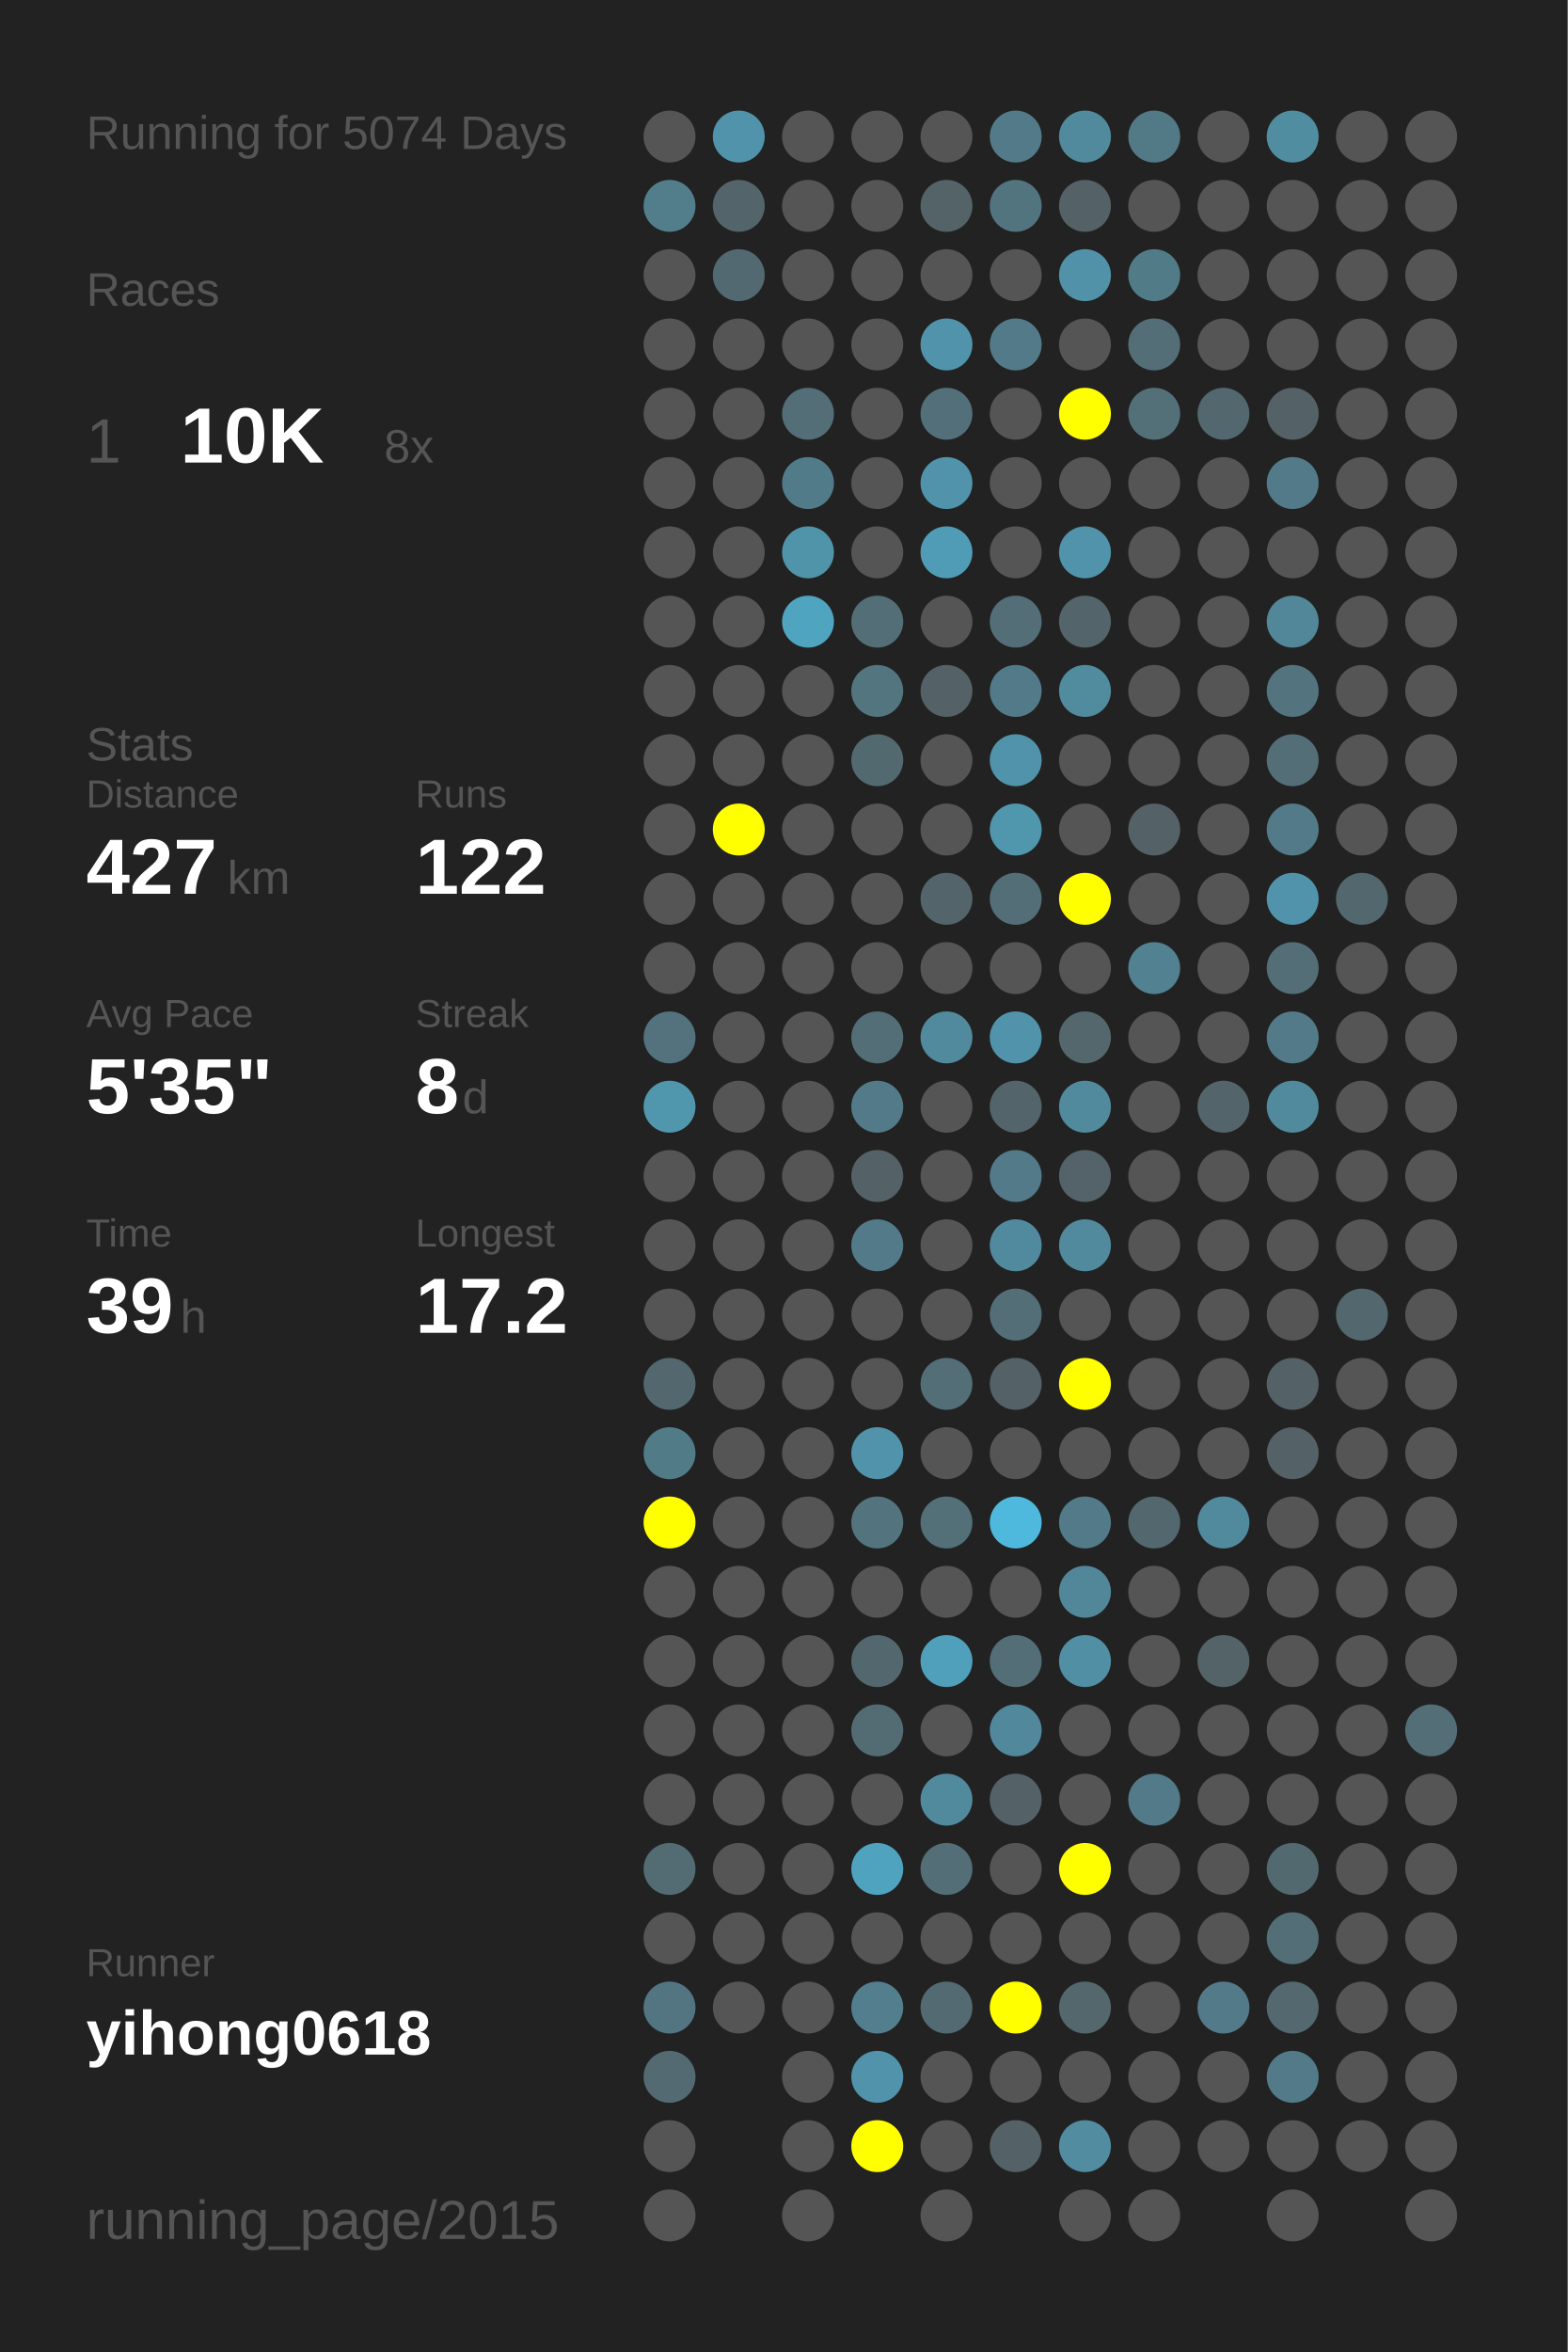
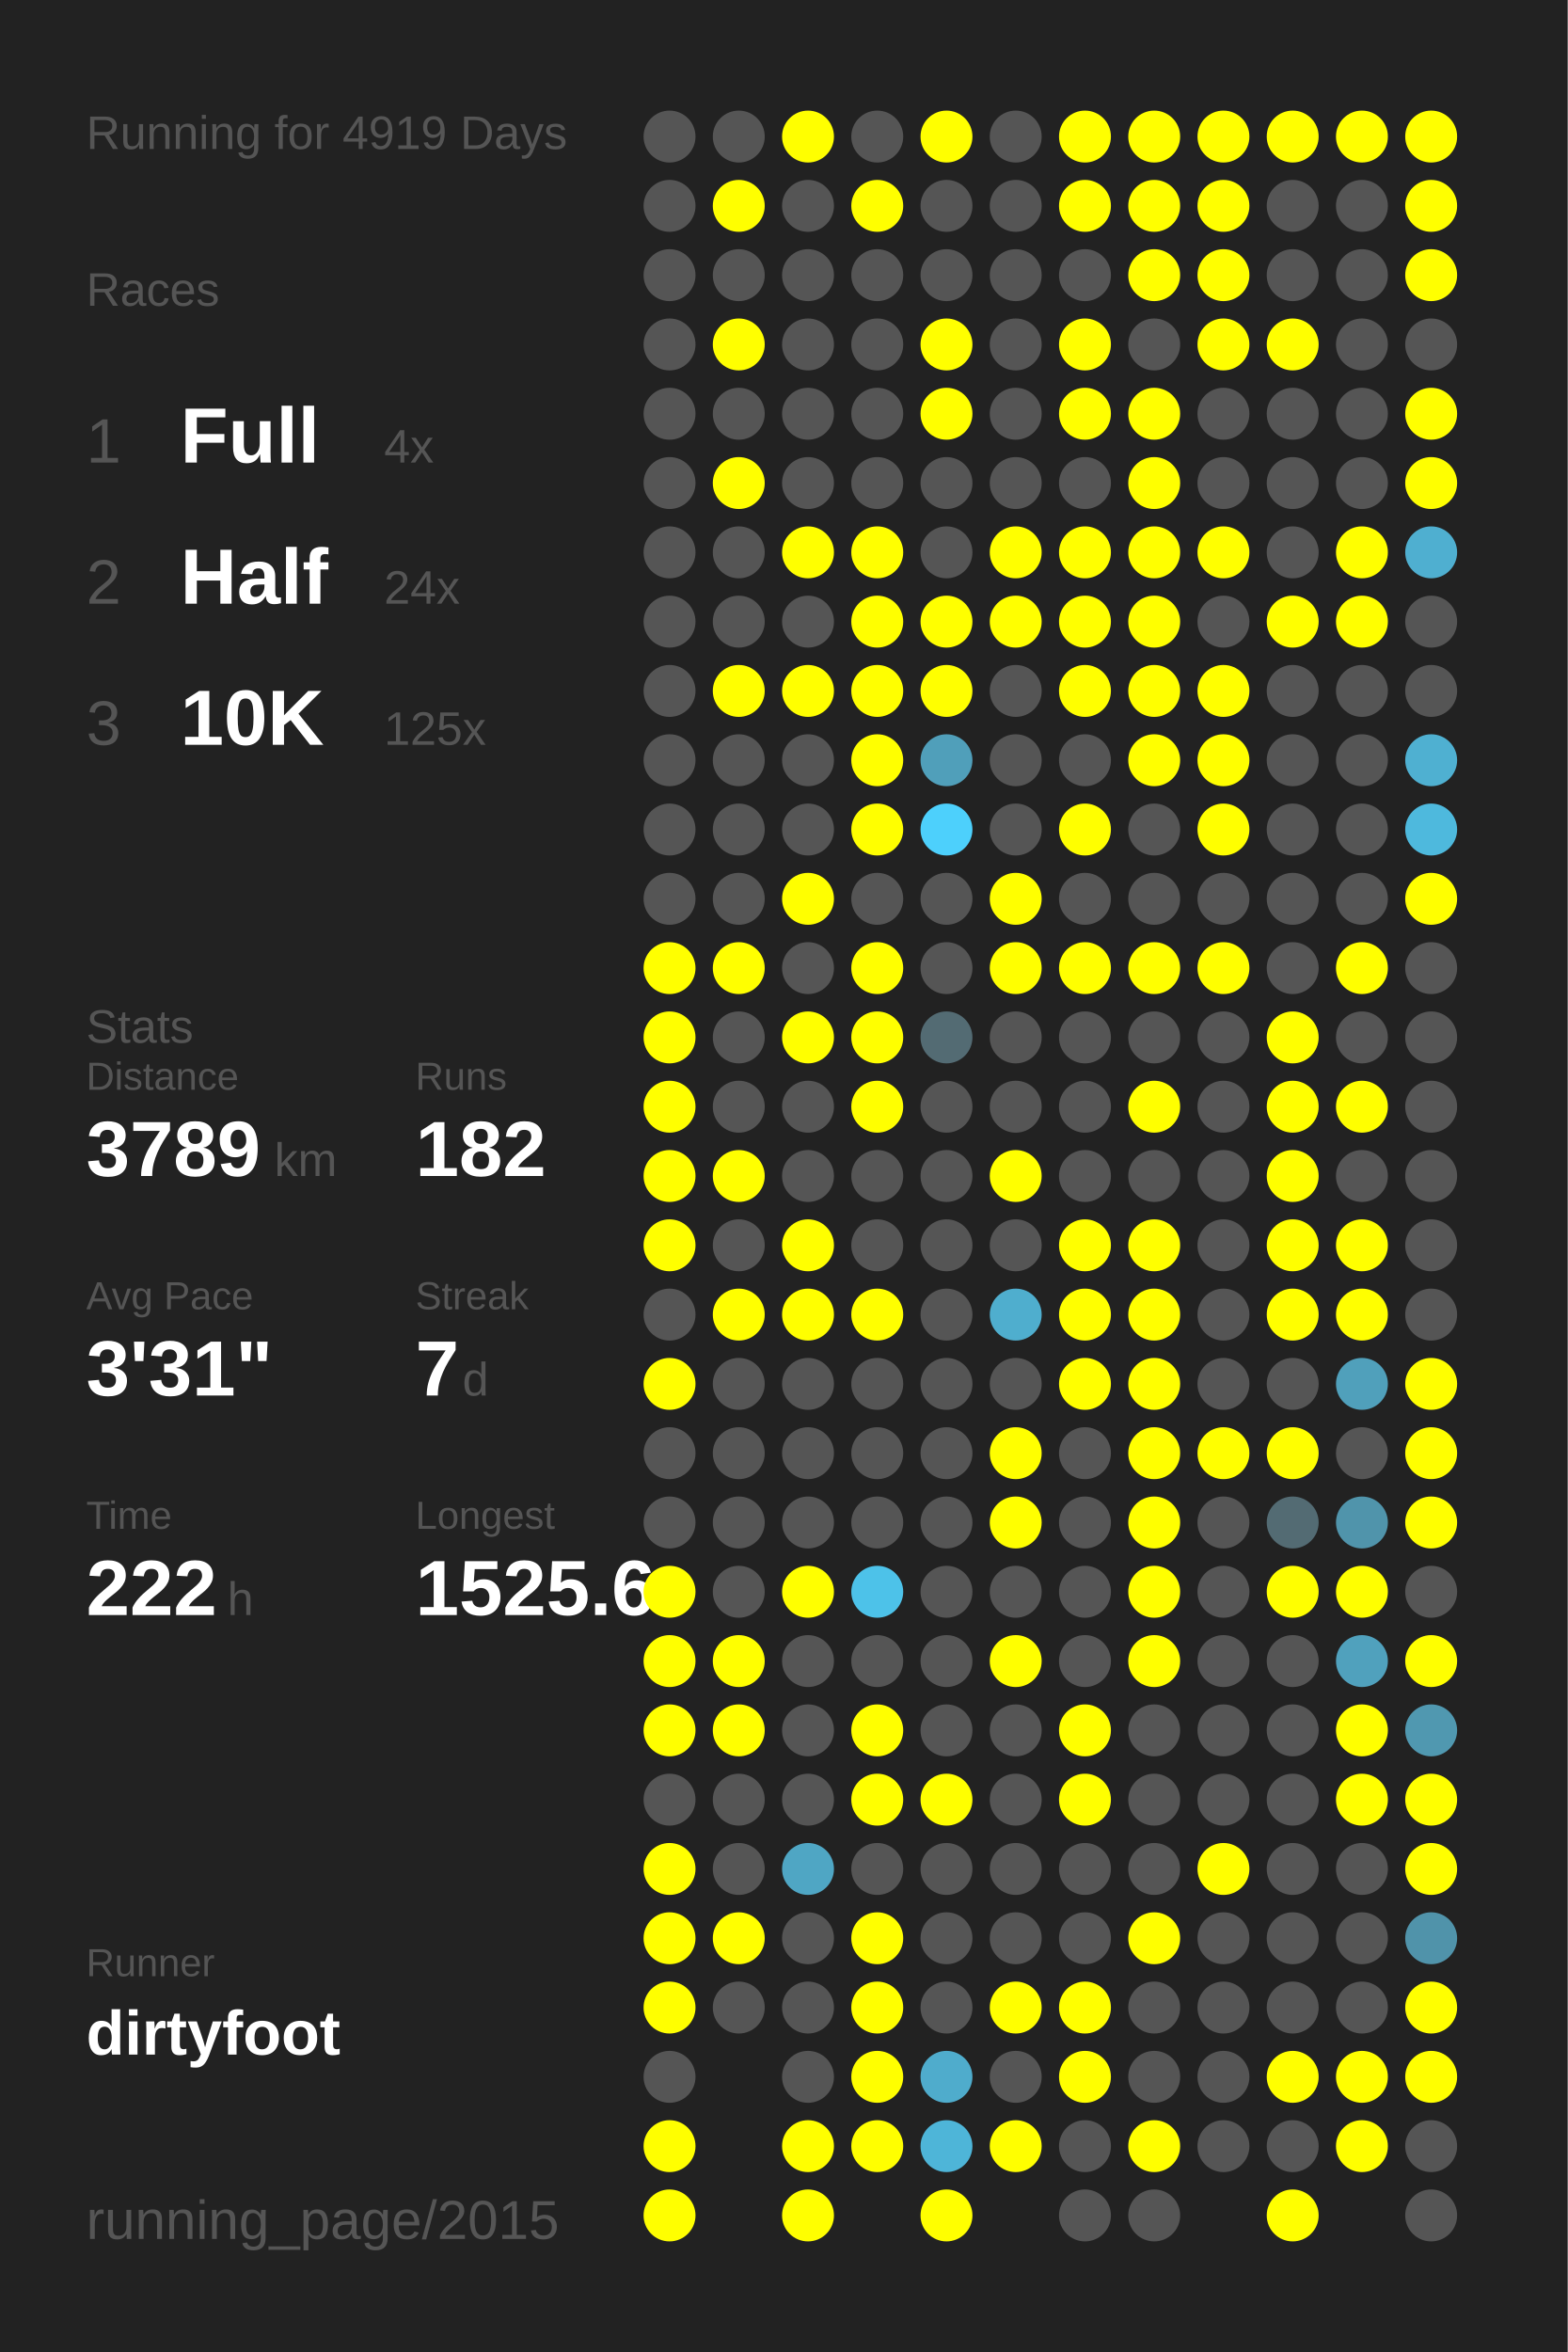
<svg xmlns="http://www.w3.org/2000/svg" baseProfile="full" height="300mm" version="1.1" viewBox="0,0,200,300" width="200mm">
  <defs />
  <rect fill="#222222" height="300" width="200" x="0" y="0" />
-   <text fill="#555555" style="font-size:6px; font-family:Arial;" x="11" y="19">Running for 5074 Days</text>
+   <text fill="#555555" style="font-size:6px; font-family:Arial;" x="11" y="19">Running for 4919 Days</text>
  <text fill="#555555" style="font-size:6px; font-family:Arial;" x="11" y="39">Races</text>
  <text fill="#555555" style="font-size:8px; font-family:Arial;" x="11" y="59">1</text>
-   <text fill="#FFFFFF" style="font-size:10px; font-family:Arial; font-weight:bold;" x="23" y="59">10K</text>
-   <text fill="#555555" style="font-size:6px; font-family:Arial;" x="49" y="59">8x</text>
-   <text fill="#555555" style="font-size:6px; font-family:Arial;" x="11" y="97">Stats</text>
-   <text fill="#555555" style="font-size:5px; font-family:Arial;" x="11" y="103">Distance</text>
-   <text fill="#FFFFFF" style="font-size:10px; font-family:Arial; font-weight:bold;" x="11" y="114">427</text>
-   <text fill="#555555" style="font-size:6px; font-family:Arial;" x="29" y="114">km</text>
-   <text fill="#555555" style="font-size:5px; font-family:Arial;" x="53" y="103">Runs</text>
-   <text fill="#FFFFFF" style="font-size:10px; font-family:Arial; font-weight:bold;" x="53" y="114">122</text>
-   <text fill="#555555" style="font-size:5px; font-family:Arial;" x="11" y="131">Avg Pace</text>
-   <text fill="#FFFFFF" style="font-size:10px; font-family:Arial; font-weight:bold;" x="11" y="142">5'35"</text>
-   <text fill="#555555" style="font-size:5px; font-family:Arial;" x="53" y="131">Streak</text>
-   <text fill="#FFFFFF" style="font-size:10px; font-family:Arial; font-weight:bold;" x="53" y="142">8</text>
-   <text fill="#555555" style="font-size:6px; font-family:Arial;" x="59" y="142">d</text>
-   <text fill="#555555" style="font-size:5px; font-family:Arial;" x="11" y="159">Time</text>
-   <text fill="#FFFFFF" style="font-size:10px; font-family:Arial; font-weight:bold;" x="11" y="170">39</text>
-   <text fill="#555555" style="font-size:6px; font-family:Arial;" x="23" y="170">h</text>
-   <text fill="#555555" style="font-size:5px; font-family:Arial;" x="53" y="159">Longest</text>
-   <text fill="#FFFFFF" style="font-size:10px; font-family:Arial; font-weight:bold;" x="53" y="170">17.2</text>
+   <text fill="#FFFFFF" style="font-size:10px; font-family:Arial; font-weight:bold;" x="23" y="59">Full</text>
+   <text fill="#555555" style="font-size:6px; font-family:Arial;" x="49" y="59">4x</text>
+   <text fill="#555555" style="font-size:8px; font-family:Arial;" x="11" y="77">2</text>
+   <text fill="#FFFFFF" style="font-size:10px; font-family:Arial; font-weight:bold;" x="23" y="77">Half</text>
+   <text fill="#555555" style="font-size:6px; font-family:Arial;" x="49" y="77">24x</text>
+   <text fill="#555555" style="font-size:8px; font-family:Arial;" x="11" y="95">3</text>
+   <text fill="#FFFFFF" style="font-size:10px; font-family:Arial; font-weight:bold;" x="23" y="95">10K</text>
+   <text fill="#555555" style="font-size:6px; font-family:Arial;" x="49" y="95">125x</text>
+   <text fill="#555555" style="font-size:6px; font-family:Arial;" x="11" y="133">Stats</text>
+   <text fill="#555555" style="font-size:5px; font-family:Arial;" x="11" y="139">Distance</text>
+   <text fill="#FFFFFF" style="font-size:10px; font-family:Arial; font-weight:bold;" x="11" y="150">3789</text>
+   <text fill="#555555" style="font-size:6px; font-family:Arial;" x="35" y="150">km</text>
+   <text fill="#555555" style="font-size:5px; font-family:Arial;" x="53" y="139">Runs</text>
+   <text fill="#FFFFFF" style="font-size:10px; font-family:Arial; font-weight:bold;" x="53" y="150">182</text>
+   <text fill="#555555" style="font-size:5px; font-family:Arial;" x="11" y="167">Avg Pace</text>
+   <text fill="#FFFFFF" style="font-size:10px; font-family:Arial; font-weight:bold;" x="11" y="178">3'31"</text>
+   <text fill="#555555" style="font-size:5px; font-family:Arial;" x="53" y="167">Streak</text>
+   <text fill="#FFFFFF" style="font-size:10px; font-family:Arial; font-weight:bold;" x="53" y="178">7</text>
+   <text fill="#555555" style="font-size:6px; font-family:Arial;" x="59" y="178">d</text>
+   <text fill="#555555" style="font-size:5px; font-family:Arial;" x="11" y="195">Time</text>
+   <text fill="#FFFFFF" style="font-size:10px; font-family:Arial; font-weight:bold;" x="11" y="206">222</text>
+   <text fill="#555555" style="font-size:6px; font-family:Arial;" x="29" y="206">h</text>
+   <text fill="#555555" style="font-size:5px; font-family:Arial;" x="53" y="195">Longest</text>
+   <text fill="#FFFFFF" style="font-size:10px; font-family:Arial; font-weight:bold;" x="53" y="206">1525.6</text>
  <text fill="#555555" style="font-size:5px; font-family:Arial;" x="11" y="252.065">Runner</text>
-   <text fill="#FFFFFF" style="font-size:8px; font-family:Arial; font-weight:bold;" x="11" y="262.065">yihong0618</text>
+   <text fill="#FFFFFF" style="font-size:8px; font-family:Arial; font-weight:bold;" x="11" y="262.065">dirtyfoot</text>
  <text fill="#555555" style="font-size:7px; font-family:Arial;" x="11" y="285.581">running_page/2015</text>
  <circle cx="85.417" cy="17.419" fill="#555555" r="3.312" />
-   <circle cx="85.417" cy="26.258" fill="#527e8c" r="3.312" />
+   <circle cx="85.417" cy="26.258" fill="#555555" r="3.312" />
  <circle cx="85.417" cy="35.097" fill="#555555" r="3.312" />
  <circle cx="85.417" cy="43.935" fill="#555555" r="3.312" />
  <circle cx="85.417" cy="52.774" fill="#555555" r="3.312" />
  <circle cx="85.417" cy="61.613" fill="#555555" r="3.312" />
  <circle cx="85.417" cy="70.452" fill="#555555" r="3.312" />
  <circle cx="85.417" cy="79.29" fill="#555555" r="3.312" />
  <circle cx="85.417" cy="88.129" fill="#555555" r="3.312" />
  <circle cx="85.417" cy="96.968" fill="#555555" r="3.312" />
  <circle cx="85.417" cy="105.806" fill="#555555" r="3.312" />
  <circle cx="85.417" cy="114.645" fill="#555555" r="3.312" />
-   <circle cx="85.417" cy="123.484" fill="#555555" r="3.312" />
-   <circle cx="85.417" cy="132.323" fill="#53727d" r="3.312" />
-   <circle cx="85.417" cy="141.161" fill="#5096ad" r="3.312" />
-   <circle cx="85.417" cy="150" fill="#555555" r="3.312" />
-   <circle cx="85.417" cy="158.839" fill="#555555" r="3.312" />
+   <circle cx="85.417" cy="123.484" fill="#FFFF00" r="3.312" />
+   <circle cx="85.417" cy="132.323" fill="#FFFF00" r="3.312" />
+   <circle cx="85.417" cy="141.161" fill="#FFFF00" r="3.312" />
+   <circle cx="85.417" cy="150" fill="#FFFF00" r="3.312" />
+   <circle cx="85.417" cy="158.839" fill="#FFFF00" r="3.312" />
  <circle cx="85.417" cy="167.677" fill="#555555" r="3.312" />
-   <circle cx="85.417" cy="176.516" fill="#53676e" r="3.312" />
-   <circle cx="85.417" cy="185.355" fill="#527b88" r="3.312" />
-   <circle cx="85.417" cy="194.194" fill="#FFFF00" r="3.312" />
-   <circle cx="85.417" cy="203.032" fill="#555555" r="3.312" />
-   <circle cx="85.417" cy="211.871" fill="#555555" r="3.312" />
-   <circle cx="85.417" cy="220.71" fill="#555555" r="3.312" />
+   <circle cx="85.417" cy="176.516" fill="#FFFF00" r="3.312" />
+   <circle cx="85.417" cy="185.355" fill="#555555" r="3.312" />
+   <circle cx="85.417" cy="194.194" fill="#555555" r="3.312" />
+   <circle cx="85.417" cy="203.032" fill="#FFFF00" r="3.312" />
+   <circle cx="85.417" cy="211.871" fill="#FFFF00" r="3.312" />
+   <circle cx="85.417" cy="220.71" fill="#FFFF00" r="3.312" />
  <circle cx="85.417" cy="229.548" fill="#555555" r="3.312" />
-   <circle cx="85.417" cy="238.387" fill="#536b73" r="3.312" />
-   <circle cx="85.417" cy="247.226" fill="#555555" r="3.312" />
-   <circle cx="85.417" cy="256.065" fill="#527581" r="3.312" />
-   <circle cx="85.417" cy="264.903" fill="#536a72" r="3.312" />
-   <circle cx="85.417" cy="273.742" fill="#555555" r="3.312" />
-   <circle cx="85.417" cy="282.581" fill="#555555" r="3.312" />
-   <circle cx="94.25" cy="17.419" fill="#5093aa" r="3.312" />
-   <circle cx="94.25" cy="26.258" fill="#53646a" r="3.312" />
-   <circle cx="94.25" cy="35.097" fill="#536971" r="3.312" />
-   <circle cx="94.25" cy="43.935" fill="#555555" r="3.312" />
+   <circle cx="85.417" cy="238.387" fill="#FFFF00" r="3.312" />
+   <circle cx="85.417" cy="247.226" fill="#FFFF00" r="3.312" />
+   <circle cx="85.417" cy="256.065" fill="#FFFF00" r="3.312" />
+   <circle cx="85.417" cy="264.903" fill="#555555" r="3.312" />
+   <circle cx="85.417" cy="273.742" fill="#FFFF00" r="3.312" />
+   <circle cx="85.417" cy="282.581" fill="#FFFF00" r="3.312" />
+   <circle cx="94.25" cy="17.419" fill="#555555" r="3.312" />
+   <circle cx="94.25" cy="26.258" fill="#FFFF00" r="3.312" />
+   <circle cx="94.25" cy="35.097" fill="#555555" r="3.312" />
+   <circle cx="94.25" cy="43.935" fill="#FFFF00" r="3.312" />
  <circle cx="94.25" cy="52.774" fill="#555555" r="3.312" />
-   <circle cx="94.25" cy="61.613" fill="#555555" r="3.312" />
+   <circle cx="94.25" cy="61.613" fill="#FFFF00" r="3.312" />
  <circle cx="94.25" cy="70.452" fill="#555555" r="3.312" />
  <circle cx="94.25" cy="79.29" fill="#555555" r="3.312" />
-   <circle cx="94.25" cy="88.129" fill="#555555" r="3.312" />
+   <circle cx="94.25" cy="88.129" fill="#FFFF00" r="3.312" />
  <circle cx="94.25" cy="96.968" fill="#555555" r="3.312" />
-   <circle cx="94.25" cy="105.806" fill="#FFFF00" r="3.312" />
+   <circle cx="94.25" cy="105.806" fill="#555555" r="3.312" />
  <circle cx="94.25" cy="114.645" fill="#555555" r="3.312" />
-   <circle cx="94.25" cy="123.484" fill="#555555" r="3.312" />
+   <circle cx="94.25" cy="123.484" fill="#FFFF00" r="3.312" />
  <circle cx="94.25" cy="132.323" fill="#555555" r="3.312" />
  <circle cx="94.25" cy="141.161" fill="#555555" r="3.312" />
-   <circle cx="94.25" cy="150" fill="#555555" r="3.312" />
+   <circle cx="94.25" cy="150" fill="#FFFF00" r="3.312" />
  <circle cx="94.25" cy="158.839" fill="#555555" r="3.312" />
-   <circle cx="94.25" cy="167.677" fill="#555555" r="3.312" />
+   <circle cx="94.25" cy="167.677" fill="#FFFF00" r="3.312" />
  <circle cx="94.25" cy="176.516" fill="#555555" r="3.312" />
  <circle cx="94.25" cy="185.355" fill="#555555" r="3.312" />
  <circle cx="94.25" cy="194.194" fill="#555555" r="3.312" />
  <circle cx="94.25" cy="203.032" fill="#555555" r="3.312" />
-   <circle cx="94.25" cy="211.871" fill="#555555" r="3.312" />
-   <circle cx="94.25" cy="220.71" fill="#555555" r="3.312" />
+   <circle cx="94.25" cy="211.871" fill="#FFFF00" r="3.312" />
+   <circle cx="94.25" cy="220.71" fill="#FFFF00" r="3.312" />
  <circle cx="94.25" cy="229.548" fill="#555555" r="3.312" />
  <circle cx="94.25" cy="238.387" fill="#555555" r="3.312" />
-   <circle cx="94.25" cy="247.226" fill="#555555" r="3.312" />
+   <circle cx="94.25" cy="247.226" fill="#FFFF00" r="3.312" />
  <circle cx="94.25" cy="256.065" fill="#555555" r="3.312" />
-   <circle cx="103.083" cy="17.419" fill="#555555" r="3.312" />
+   <circle cx="103.083" cy="17.419" fill="#FFFF00" r="3.312" />
  <circle cx="103.083" cy="26.258" fill="#555555" r="3.312" />
  <circle cx="103.083" cy="35.097" fill="#555555" r="3.312" />
  <circle cx="103.083" cy="43.935" fill="#555555" r="3.312" />
-   <circle cx="103.083" cy="52.774" fill="#536e77" r="3.312" />
-   <circle cx="103.083" cy="61.613" fill="#527b89" r="3.312" />
-   <circle cx="103.083" cy="70.452" fill="#5094aa" r="3.312" />
-   <circle cx="103.083" cy="79.29" fill="#4fa4c0" r="3.312" />
-   <circle cx="103.083" cy="88.129" fill="#555555" r="3.312" />
+   <circle cx="103.083" cy="52.774" fill="#555555" r="3.312" />
+   <circle cx="103.083" cy="61.613" fill="#555555" r="3.312" />
+   <circle cx="103.083" cy="70.452" fill="#FFFF00" r="3.312" />
+   <circle cx="103.083" cy="79.29" fill="#555555" r="3.312" />
+   <circle cx="103.083" cy="88.129" fill="#FFFF00" r="3.312" />
  <circle cx="103.083" cy="96.968" fill="#555555" r="3.312" />
  <circle cx="103.083" cy="105.806" fill="#555555" r="3.312" />
-   <circle cx="103.083" cy="114.645" fill="#555555" r="3.312" />
+   <circle cx="103.083" cy="114.645" fill="#FFFF00" r="3.312" />
  <circle cx="103.083" cy="123.484" fill="#555555" r="3.312" />
-   <circle cx="103.083" cy="132.323" fill="#555555" r="3.312" />
+   <circle cx="103.083" cy="132.323" fill="#FFFF00" r="3.312" />
  <circle cx="103.083" cy="141.161" fill="#555555" r="3.312" />
  <circle cx="103.083" cy="150" fill="#555555" r="3.312" />
-   <circle cx="103.083" cy="158.839" fill="#555555" r="3.312" />
-   <circle cx="103.083" cy="167.677" fill="#555555" r="3.312" />
+   <circle cx="103.083" cy="158.839" fill="#FFFF00" r="3.312" />
+   <circle cx="103.083" cy="167.677" fill="#FFFF00" r="3.312" />
  <circle cx="103.083" cy="176.516" fill="#555555" r="3.312" />
  <circle cx="103.083" cy="185.355" fill="#555555" r="3.312" />
  <circle cx="103.083" cy="194.194" fill="#555555" r="3.312" />
-   <circle cx="103.083" cy="203.032" fill="#555555" r="3.312" />
+   <circle cx="103.083" cy="203.032" fill="#FFFF00" r="3.312" />
  <circle cx="103.083" cy="211.871" fill="#555555" r="3.312" />
  <circle cx="103.083" cy="220.71" fill="#555555" r="3.312" />
  <circle cx="103.083" cy="229.548" fill="#555555" r="3.312" />
-   <circle cx="103.083" cy="238.387" fill="#555555" r="3.312" />
+   <circle cx="103.083" cy="238.387" fill="#4fa6c4" r="3.312" />
  <circle cx="103.083" cy="247.226" fill="#555555" r="3.312" />
  <circle cx="103.083" cy="256.065" fill="#555555" r="3.312" />
  <circle cx="103.083" cy="264.903" fill="#555555" r="3.312" />
-   <circle cx="103.083" cy="273.742" fill="#555555" r="3.312" />
-   <circle cx="103.083" cy="282.581" fill="#555555" r="3.312" />
+   <circle cx="103.083" cy="273.742" fill="#FFFF00" r="3.312" />
+   <circle cx="103.083" cy="282.581" fill="#FFFF00" r="3.312" />
  <circle cx="111.917" cy="17.419" fill="#555555" r="3.312" />
-   <circle cx="111.917" cy="26.258" fill="#555555" r="3.312" />
+   <circle cx="111.917" cy="26.258" fill="#FFFF00" r="3.312" />
  <circle cx="111.917" cy="35.097" fill="#555555" r="3.312" />
  <circle cx="111.917" cy="43.935" fill="#555555" r="3.312" />
  <circle cx="111.917" cy="52.774" fill="#555555" r="3.312" />
  <circle cx="111.917" cy="61.613" fill="#555555" r="3.312" />
-   <circle cx="111.917" cy="70.452" fill="#555555" r="3.312" />
-   <circle cx="111.917" cy="79.29" fill="#536e77" r="3.312" />
-   <circle cx="111.917" cy="88.129" fill="#527580" r="3.312" />
-   <circle cx="111.917" cy="96.968" fill="#536970" r="3.312" />
-   <circle cx="111.917" cy="105.806" fill="#555555" r="3.312" />
+   <circle cx="111.917" cy="70.452" fill="#FFFF00" r="3.312" />
+   <circle cx="111.917" cy="79.29" fill="#FFFF00" r="3.312" />
+   <circle cx="111.917" cy="88.129" fill="#FFFF00" r="3.312" />
+   <circle cx="111.917" cy="96.968" fill="#FFFF00" r="3.312" />
+   <circle cx="111.917" cy="105.806" fill="#FFFF00" r="3.312" />
  <circle cx="111.917" cy="114.645" fill="#555555" r="3.312" />
-   <circle cx="111.917" cy="123.484" fill="#555555" r="3.312" />
-   <circle cx="111.917" cy="132.323" fill="#536e77" r="3.312" />
-   <circle cx="111.917" cy="141.161" fill="#527a88" r="3.312" />
-   <circle cx="111.917" cy="150" fill="#546166" r="3.312" />
-   <circle cx="111.917" cy="158.839" fill="#527a88" r="3.312" />
-   <circle cx="111.917" cy="167.677" fill="#555555" r="3.312" />
+   <circle cx="111.917" cy="123.484" fill="#FFFF00" r="3.312" />
+   <circle cx="111.917" cy="132.323" fill="#FFFF00" r="3.312" />
+   <circle cx="111.917" cy="141.161" fill="#FFFF00" r="3.312" />
+   <circle cx="111.917" cy="150" fill="#555555" r="3.312" />
+   <circle cx="111.917" cy="158.839" fill="#555555" r="3.312" />
+   <circle cx="111.917" cy="167.677" fill="#FFFF00" r="3.312" />
  <circle cx="111.917" cy="176.516" fill="#555555" r="3.312" />
-   <circle cx="111.917" cy="185.355" fill="#5093aa" r="3.312" />
-   <circle cx="111.917" cy="194.194" fill="#53747f" r="3.312" />
-   <circle cx="111.917" cy="203.032" fill="#555555" r="3.312" />
-   <circle cx="111.917" cy="211.871" fill="#53676e" r="3.312" />
-   <circle cx="111.917" cy="220.71" fill="#536c74" r="3.312" />
-   <circle cx="111.917" cy="229.548" fill="#555555" r="3.312" />
-   <circle cx="111.917" cy="238.387" fill="#4fa3bf" r="3.312" />
-   <circle cx="111.917" cy="247.226" fill="#555555" r="3.312" />
-   <circle cx="111.917" cy="256.065" fill="#527e8d" r="3.312" />
-   <circle cx="111.917" cy="264.903" fill="#5093aa" r="3.312" />
+   <circle cx="111.917" cy="185.355" fill="#555555" r="3.312" />
+   <circle cx="111.917" cy="194.194" fill="#555555" r="3.312" />
+   <circle cx="111.917" cy="203.032" fill="#4dc2e9" r="3.312" />
+   <circle cx="111.917" cy="211.871" fill="#555555" r="3.312" />
+   <circle cx="111.917" cy="220.71" fill="#FFFF00" r="3.312" />
+   <circle cx="111.917" cy="229.548" fill="#FFFF00" r="3.312" />
+   <circle cx="111.917" cy="238.387" fill="#555555" r="3.312" />
+   <circle cx="111.917" cy="247.226" fill="#FFFF00" r="3.312" />
+   <circle cx="111.917" cy="256.065" fill="#FFFF00" r="3.312" />
+   <circle cx="111.917" cy="264.903" fill="#FFFF00" r="3.312" />
  <circle cx="111.917" cy="273.742" fill="#FFFF00" r="3.312" />
-   <circle cx="120.75" cy="17.419" fill="#555555" r="3.312" />
-   <circle cx="120.75" cy="26.258" fill="#546368" r="3.312" />
+   <circle cx="120.75" cy="17.419" fill="#FFFF00" r="3.312" />
+   <circle cx="120.75" cy="26.258" fill="#555555" r="3.312" />
  <circle cx="120.75" cy="35.097" fill="#555555" r="3.312" />
-   <circle cx="120.75" cy="43.935" fill="#5093aa" r="3.312" />
-   <circle cx="120.75" cy="52.774" fill="#536f79" r="3.312" />
-   <circle cx="120.75" cy="61.613" fill="#5093aa" r="3.312" />
-   <circle cx="120.75" cy="70.452" fill="#509cb6" r="3.312" />
-   <circle cx="120.75" cy="79.29" fill="#555555" r="3.312" />
-   <circle cx="120.75" cy="88.129" fill="#546166" r="3.312" />
-   <circle cx="120.75" cy="96.968" fill="#555555" r="3.312" />
-   <circle cx="120.75" cy="105.806" fill="#555555" r="3.312" />
-   <circle cx="120.75" cy="114.645" fill="#53646a" r="3.312" />
+   <circle cx="120.75" cy="43.935" fill="#FFFF00" r="3.312" />
+   <circle cx="120.75" cy="52.774" fill="#FFFF00" r="3.312" />
+   <circle cx="120.75" cy="61.613" fill="#555555" r="3.312" />
+   <circle cx="120.75" cy="70.452" fill="#555555" r="3.312" />
+   <circle cx="120.75" cy="79.29" fill="#FFFF00" r="3.312" />
+   <circle cx="120.75" cy="88.129" fill="#FFFF00" r="3.312" />
+   <circle cx="120.75" cy="96.968" fill="#509fba" r="3.312" />
+   <circle cx="120.75" cy="105.806" fill="#4dd0fc" r="3.312" />
+   <circle cx="120.75" cy="114.645" fill="#555555" r="3.312" />
  <circle cx="120.75" cy="123.484" fill="#555555" r="3.312" />
-   <circle cx="120.75" cy="132.323" fill="#518a9d" r="3.312" />
+   <circle cx="120.75" cy="132.323" fill="#536b73" r="3.312" />
  <circle cx="120.75" cy="141.161" fill="#555555" r="3.312" />
  <circle cx="120.75" cy="150" fill="#555555" r="3.312" />
  <circle cx="120.75" cy="158.839" fill="#555555" r="3.312" />
  <circle cx="120.75" cy="167.677" fill="#555555" r="3.312" />
-   <circle cx="120.75" cy="176.516" fill="#536e77" r="3.312" />
+   <circle cx="120.75" cy="176.516" fill="#555555" r="3.312" />
  <circle cx="120.75" cy="185.355" fill="#555555" r="3.312" />
-   <circle cx="120.75" cy="194.194" fill="#536f78" r="3.312" />
+   <circle cx="120.75" cy="194.194" fill="#555555" r="3.312" />
  <circle cx="120.75" cy="203.032" fill="#555555" r="3.312" />
-   <circle cx="120.75" cy="211.871" fill="#50a0bb" r="3.312" />
+   <circle cx="120.75" cy="211.871" fill="#555555" r="3.312" />
  <circle cx="120.75" cy="220.71" fill="#555555" r="3.312" />
-   <circle cx="120.75" cy="229.548" fill="#518a9d" r="3.312" />
-   <circle cx="120.75" cy="238.387" fill="#536e77" r="3.312" />
+   <circle cx="120.75" cy="229.548" fill="#FFFF00" r="3.312" />
+   <circle cx="120.75" cy="238.387" fill="#555555" r="3.312" />
  <circle cx="120.75" cy="247.226" fill="#555555" r="3.312" />
-   <circle cx="120.75" cy="256.065" fill="#536a72" r="3.312" />
-   <circle cx="120.75" cy="264.903" fill="#555555" r="3.312" />
-   <circle cx="120.75" cy="273.742" fill="#555555" r="3.312" />
-   <circle cx="120.75" cy="282.581" fill="#555555" r="3.312" />
-   <circle cx="129.583" cy="17.419" fill="#527a88" r="3.312" />
-   <circle cx="129.583" cy="26.258" fill="#52747f" r="3.312" />
+   <circle cx="120.75" cy="256.065" fill="#555555" r="3.312" />
+   <circle cx="120.75" cy="264.903" fill="#4faccc" r="3.312" />
+   <circle cx="120.75" cy="273.742" fill="#4eb5d8" r="3.312" />
+   <circle cx="120.75" cy="282.581" fill="#FFFF00" r="3.312" />
+   <circle cx="129.583" cy="17.419" fill="#555555" r="3.312" />
+   <circle cx="129.583" cy="26.258" fill="#555555" r="3.312" />
  <circle cx="129.583" cy="35.097" fill="#555555" r="3.312" />
-   <circle cx="129.583" cy="43.935" fill="#527a88" r="3.312" />
+   <circle cx="129.583" cy="43.935" fill="#555555" r="3.312" />
  <circle cx="129.583" cy="52.774" fill="#555555" r="3.312" />
  <circle cx="129.583" cy="61.613" fill="#555555" r="3.312" />
-   <circle cx="129.583" cy="70.452" fill="#555555" r="3.312" />
-   <circle cx="129.583" cy="79.29" fill="#536e77" r="3.312" />
-   <circle cx="129.583" cy="88.129" fill="#527a88" r="3.312" />
-   <circle cx="129.583" cy="96.968" fill="#5093aa" r="3.312" />
-   <circle cx="129.583" cy="105.806" fill="#5096ad" r="3.312" />
-   <circle cx="129.583" cy="114.645" fill="#536e77" r="3.312" />
-   <circle cx="129.583" cy="123.484" fill="#555555" r="3.312" />
-   <circle cx="129.583" cy="132.323" fill="#5093aa" r="3.312" />
-   <circle cx="129.583" cy="141.161" fill="#53656a" r="3.312" />
-   <circle cx="129.583" cy="150" fill="#527a88" r="3.312" />
-   <circle cx="129.583" cy="158.839" fill="#518a9e" r="3.312" />
-   <circle cx="129.583" cy="167.677" fill="#536e77" r="3.312" />
-   <circle cx="129.583" cy="176.516" fill="#546166" r="3.312" />
-   <circle cx="129.583" cy="185.355" fill="#555555" r="3.312" />
-   <circle cx="129.583" cy="194.194" fill="#4eb9dd" r="3.312" />
+   <circle cx="129.583" cy="70.452" fill="#FFFF00" r="3.312" />
+   <circle cx="129.583" cy="79.29" fill="#FFFF00" r="3.312" />
+   <circle cx="129.583" cy="88.129" fill="#555555" r="3.312" />
+   <circle cx="129.583" cy="96.968" fill="#555555" r="3.312" />
+   <circle cx="129.583" cy="105.806" fill="#555555" r="3.312" />
+   <circle cx="129.583" cy="114.645" fill="#FFFF00" r="3.312" />
+   <circle cx="129.583" cy="123.484" fill="#FFFF00" r="3.312" />
+   <circle cx="129.583" cy="132.323" fill="#555555" r="3.312" />
+   <circle cx="129.583" cy="141.161" fill="#555555" r="3.312" />
+   <circle cx="129.583" cy="150" fill="#FFFF00" r="3.312" />
+   <circle cx="129.583" cy="158.839" fill="#555555" r="3.312" />
+   <circle cx="129.583" cy="167.677" fill="#4faece" r="3.312" />
+   <circle cx="129.583" cy="176.516" fill="#555555" r="3.312" />
+   <circle cx="129.583" cy="185.355" fill="#FFFF00" r="3.312" />
+   <circle cx="129.583" cy="194.194" fill="#FFFF00" r="3.312" />
  <circle cx="129.583" cy="203.032" fill="#555555" r="3.312" />
-   <circle cx="129.583" cy="211.871" fill="#536e77" r="3.312" />
-   <circle cx="129.583" cy="220.71" fill="#51889b" r="3.312" />
-   <circle cx="129.583" cy="229.548" fill="#546166" r="3.312" />
+   <circle cx="129.583" cy="211.871" fill="#FFFF00" r="3.312" />
+   <circle cx="129.583" cy="220.71" fill="#555555" r="3.312" />
+   <circle cx="129.583" cy="229.548" fill="#555555" r="3.312" />
  <circle cx="129.583" cy="238.387" fill="#555555" r="3.312" />
  <circle cx="129.583" cy="247.226" fill="#555555" r="3.312" />
  <circle cx="129.583" cy="256.065" fill="#FFFF00" r="3.312" />
  <circle cx="129.583" cy="264.903" fill="#555555" r="3.312" />
-   <circle cx="129.583" cy="273.742" fill="#546166" r="3.312" />
-   <circle cx="138.417" cy="17.419" fill="#518a9d" r="3.312" />
-   <circle cx="138.417" cy="26.258" fill="#546166" r="3.312" />
-   <circle cx="138.417" cy="35.097" fill="#5192a9" r="3.312" />
-   <circle cx="138.417" cy="43.935" fill="#555555" r="3.312" />
+   <circle cx="129.583" cy="273.742" fill="#FFFF00" r="3.312" />
+   <circle cx="138.417" cy="17.419" fill="#FFFF00" r="3.312" />
+   <circle cx="138.417" cy="26.258" fill="#FFFF00" r="3.312" />
+   <circle cx="138.417" cy="35.097" fill="#555555" r="3.312" />
+   <circle cx="138.417" cy="43.935" fill="#FFFF00" r="3.312" />
  <circle cx="138.417" cy="52.774" fill="#FFFF00" r="3.312" />
  <circle cx="138.417" cy="61.613" fill="#555555" r="3.312" />
-   <circle cx="138.417" cy="70.452" fill="#5093aa" r="3.312" />
-   <circle cx="138.417" cy="79.29" fill="#53646a" r="3.312" />
-   <circle cx="138.417" cy="88.129" fill="#518b9e" r="3.312" />
+   <circle cx="138.417" cy="70.452" fill="#FFFF00" r="3.312" />
+   <circle cx="138.417" cy="79.29" fill="#FFFF00" r="3.312" />
+   <circle cx="138.417" cy="88.129" fill="#FFFF00" r="3.312" />
  <circle cx="138.417" cy="96.968" fill="#555555" r="3.312" />
-   <circle cx="138.417" cy="105.806" fill="#555555" r="3.312" />
-   <circle cx="138.417" cy="114.645" fill="#FFFF00" r="3.312" />
-   <circle cx="138.417" cy="123.484" fill="#555555" r="3.312" />
-   <circle cx="138.417" cy="132.323" fill="#53676d" r="3.312" />
-   <circle cx="138.417" cy="141.161" fill="#518a9d" r="3.312" />
-   <circle cx="138.417" cy="150" fill="#546369" r="3.312" />
-   <circle cx="138.417" cy="158.839" fill="#518a9d" r="3.312" />
-   <circle cx="138.417" cy="167.677" fill="#555555" r="3.312" />
+   <circle cx="138.417" cy="105.806" fill="#FFFF00" r="3.312" />
+   <circle cx="138.417" cy="114.645" fill="#555555" r="3.312" />
+   <circle cx="138.417" cy="123.484" fill="#FFFF00" r="3.312" />
+   <circle cx="138.417" cy="132.323" fill="#555555" r="3.312" />
+   <circle cx="138.417" cy="141.161" fill="#555555" r="3.312" />
+   <circle cx="138.417" cy="150" fill="#555555" r="3.312" />
+   <circle cx="138.417" cy="158.839" fill="#FFFF00" r="3.312" />
+   <circle cx="138.417" cy="167.677" fill="#FFFF00" r="3.312" />
  <circle cx="138.417" cy="176.516" fill="#FFFF00" r="3.312" />
  <circle cx="138.417" cy="185.355" fill="#555555" r="3.312" />
-   <circle cx="138.417" cy="194.194" fill="#527a88" r="3.312" />
-   <circle cx="138.417" cy="203.032" fill="#518799" r="3.312" />
-   <circle cx="138.417" cy="211.871" fill="#518fa4" r="3.312" />
-   <circle cx="138.417" cy="220.71" fill="#555555" r="3.312" />
-   <circle cx="138.417" cy="229.548" fill="#555555" r="3.312" />
-   <circle cx="138.417" cy="238.387" fill="#FFFF00" r="3.312" />
+   <circle cx="138.417" cy="194.194" fill="#555555" r="3.312" />
+   <circle cx="138.417" cy="203.032" fill="#555555" r="3.312" />
+   <circle cx="138.417" cy="211.871" fill="#555555" r="3.312" />
+   <circle cx="138.417" cy="220.71" fill="#FFFF00" r="3.312" />
+   <circle cx="138.417" cy="229.548" fill="#FFFF00" r="3.312" />
+   <circle cx="138.417" cy="238.387" fill="#555555" r="3.312" />
  <circle cx="138.417" cy="247.226" fill="#555555" r="3.312" />
-   <circle cx="138.417" cy="256.065" fill="#53676d" r="3.312" />
-   <circle cx="138.417" cy="264.903" fill="#555555" r="3.312" />
-   <circle cx="138.417" cy="273.742" fill="#518ca0" r="3.312" />
+   <circle cx="138.417" cy="256.065" fill="#FFFF00" r="3.312" />
+   <circle cx="138.417" cy="264.903" fill="#FFFF00" r="3.312" />
+   <circle cx="138.417" cy="273.742" fill="#555555" r="3.312" />
  <circle cx="138.417" cy="282.581" fill="#555555" r="3.312" />
-   <circle cx="147.25" cy="17.419" fill="#527986" r="3.312" />
-   <circle cx="147.25" cy="26.258" fill="#555555" r="3.312" />
-   <circle cx="147.25" cy="35.097" fill="#527b88" r="3.312" />
-   <circle cx="147.25" cy="43.935" fill="#536e77" r="3.312" />
-   <circle cx="147.25" cy="52.774" fill="#537079" r="3.312" />
-   <circle cx="147.25" cy="61.613" fill="#555555" r="3.312" />
-   <circle cx="147.25" cy="70.452" fill="#555555" r="3.312" />
-   <circle cx="147.25" cy="79.29" fill="#555555" r="3.312" />
-   <circle cx="147.25" cy="88.129" fill="#555555" r="3.312" />
-   <circle cx="147.25" cy="96.968" fill="#555555" r="3.312" />
-   <circle cx="147.25" cy="105.806" fill="#546166" r="3.312" />
+   <circle cx="147.25" cy="17.419" fill="#FFFF00" r="3.312" />
+   <circle cx="147.25" cy="26.258" fill="#FFFF00" r="3.312" />
+   <circle cx="147.25" cy="35.097" fill="#FFFF00" r="3.312" />
+   <circle cx="147.25" cy="43.935" fill="#555555" r="3.312" />
+   <circle cx="147.25" cy="52.774" fill="#FFFF00" r="3.312" />
+   <circle cx="147.25" cy="61.613" fill="#FFFF00" r="3.312" />
+   <circle cx="147.25" cy="70.452" fill="#FFFF00" r="3.312" />
+   <circle cx="147.25" cy="79.29" fill="#FFFF00" r="3.312" />
+   <circle cx="147.25" cy="88.129" fill="#FFFF00" r="3.312" />
+   <circle cx="147.25" cy="96.968" fill="#FFFF00" r="3.312" />
+   <circle cx="147.25" cy="105.806" fill="#555555" r="3.312" />
  <circle cx="147.25" cy="114.645" fill="#555555" r="3.312" />
-   <circle cx="147.25" cy="123.484" fill="#528191" r="3.312" />
+   <circle cx="147.25" cy="123.484" fill="#FFFF00" r="3.312" />
  <circle cx="147.25" cy="132.323" fill="#555555" r="3.312" />
-   <circle cx="147.25" cy="141.161" fill="#555555" r="3.312" />
+   <circle cx="147.25" cy="141.161" fill="#FFFF00" r="3.312" />
  <circle cx="147.25" cy="150" fill="#555555" r="3.312" />
-   <circle cx="147.25" cy="158.839" fill="#555555" r="3.312" />
-   <circle cx="147.25" cy="167.677" fill="#555555" r="3.312" />
-   <circle cx="147.25" cy="176.516" fill="#555555" r="3.312" />
-   <circle cx="147.25" cy="185.355" fill="#555555" r="3.312" />
-   <circle cx="147.25" cy="194.194" fill="#53676e" r="3.312" />
-   <circle cx="147.25" cy="203.032" fill="#555555" r="3.312" />
-   <circle cx="147.25" cy="211.871" fill="#555555" r="3.312" />
+   <circle cx="147.25" cy="158.839" fill="#FFFF00" r="3.312" />
+   <circle cx="147.25" cy="167.677" fill="#FFFF00" r="3.312" />
+   <circle cx="147.25" cy="176.516" fill="#FFFF00" r="3.312" />
+   <circle cx="147.25" cy="185.355" fill="#FFFF00" r="3.312" />
+   <circle cx="147.25" cy="194.194" fill="#FFFF00" r="3.312" />
+   <circle cx="147.25" cy="203.032" fill="#FFFF00" r="3.312" />
+   <circle cx="147.25" cy="211.871" fill="#FFFF00" r="3.312" />
  <circle cx="147.25" cy="220.71" fill="#555555" r="3.312" />
-   <circle cx="147.25" cy="229.548" fill="#527a88" r="3.312" />
+   <circle cx="147.25" cy="229.548" fill="#555555" r="3.312" />
  <circle cx="147.25" cy="238.387" fill="#555555" r="3.312" />
-   <circle cx="147.25" cy="247.226" fill="#555555" r="3.312" />
+   <circle cx="147.25" cy="247.226" fill="#FFFF00" r="3.312" />
  <circle cx="147.25" cy="256.065" fill="#555555" r="3.312" />
  <circle cx="147.25" cy="264.903" fill="#555555" r="3.312" />
-   <circle cx="147.25" cy="273.742" fill="#555555" r="3.312" />
+   <circle cx="147.25" cy="273.742" fill="#FFFF00" r="3.312" />
  <circle cx="147.25" cy="282.581" fill="#555555" r="3.312" />
-   <circle cx="156.083" cy="17.419" fill="#555555" r="3.312" />
-   <circle cx="156.083" cy="26.258" fill="#555555" r="3.312" />
-   <circle cx="156.083" cy="35.097" fill="#555555" r="3.312" />
-   <circle cx="156.083" cy="43.935" fill="#555555" r="3.312" />
-   <circle cx="156.083" cy="52.774" fill="#53676e" r="3.312" />
+   <circle cx="156.083" cy="17.419" fill="#FFFF00" r="3.312" />
+   <circle cx="156.083" cy="26.258" fill="#FFFF00" r="3.312" />
+   <circle cx="156.083" cy="35.097" fill="#FFFF00" r="3.312" />
+   <circle cx="156.083" cy="43.935" fill="#FFFF00" r="3.312" />
+   <circle cx="156.083" cy="52.774" fill="#555555" r="3.312" />
  <circle cx="156.083" cy="61.613" fill="#555555" r="3.312" />
-   <circle cx="156.083" cy="70.452" fill="#555555" r="3.312" />
+   <circle cx="156.083" cy="70.452" fill="#FFFF00" r="3.312" />
  <circle cx="156.083" cy="79.29" fill="#555555" r="3.312" />
-   <circle cx="156.083" cy="88.129" fill="#555555" r="3.312" />
-   <circle cx="156.083" cy="96.968" fill="#555555" r="3.312" />
-   <circle cx="156.083" cy="105.806" fill="#555555" r="3.312" />
+   <circle cx="156.083" cy="88.129" fill="#FFFF00" r="3.312" />
+   <circle cx="156.083" cy="96.968" fill="#FFFF00" r="3.312" />
+   <circle cx="156.083" cy="105.806" fill="#FFFF00" r="3.312" />
  <circle cx="156.083" cy="114.645" fill="#555555" r="3.312" />
-   <circle cx="156.083" cy="123.484" fill="#555555" r="3.312" />
+   <circle cx="156.083" cy="123.484" fill="#FFFF00" r="3.312" />
  <circle cx="156.083" cy="132.323" fill="#555555" r="3.312" />
-   <circle cx="156.083" cy="141.161" fill="#53656a" r="3.312" />
+   <circle cx="156.083" cy="141.161" fill="#555555" r="3.312" />
  <circle cx="156.083" cy="150" fill="#555555" r="3.312" />
  <circle cx="156.083" cy="158.839" fill="#555555" r="3.312" />
  <circle cx="156.083" cy="167.677" fill="#555555" r="3.312" />
  <circle cx="156.083" cy="176.516" fill="#555555" r="3.312" />
-   <circle cx="156.083" cy="185.355" fill="#555555" r="3.312" />
-   <circle cx="156.083" cy="194.194" fill="#518a9d" r="3.312" />
+   <circle cx="156.083" cy="185.355" fill="#FFFF00" r="3.312" />
+   <circle cx="156.083" cy="194.194" fill="#555555" r="3.312" />
  <circle cx="156.083" cy="203.032" fill="#555555" r="3.312" />
-   <circle cx="156.083" cy="211.871" fill="#546368" r="3.312" />
+   <circle cx="156.083" cy="211.871" fill="#555555" r="3.312" />
  <circle cx="156.083" cy="220.71" fill="#555555" r="3.312" />
  <circle cx="156.083" cy="229.548" fill="#555555" r="3.312" />
-   <circle cx="156.083" cy="238.387" fill="#555555" r="3.312" />
+   <circle cx="156.083" cy="238.387" fill="#FFFF00" r="3.312" />
  <circle cx="156.083" cy="247.226" fill="#555555" r="3.312" />
-   <circle cx="156.083" cy="256.065" fill="#527a88" r="3.312" />
+   <circle cx="156.083" cy="256.065" fill="#555555" r="3.312" />
  <circle cx="156.083" cy="264.903" fill="#555555" r="3.312" />
  <circle cx="156.083" cy="273.742" fill="#555555" r="3.312" />
-   <circle cx="164.917" cy="17.419" fill="#518da1" r="3.312" />
+   <circle cx="164.917" cy="17.419" fill="#FFFF00" r="3.312" />
  <circle cx="164.917" cy="26.258" fill="#555555" r="3.312" />
  <circle cx="164.917" cy="35.097" fill="#555555" r="3.312" />
-   <circle cx="164.917" cy="43.935" fill="#555555" r="3.312" />
-   <circle cx="164.917" cy="52.774" fill="#546267" r="3.312" />
-   <circle cx="164.917" cy="61.613" fill="#527a88" r="3.312" />
+   <circle cx="164.917" cy="43.935" fill="#FFFF00" r="3.312" />
+   <circle cx="164.917" cy="52.774" fill="#555555" r="3.312" />
+   <circle cx="164.917" cy="61.613" fill="#555555" r="3.312" />
  <circle cx="164.917" cy="70.452" fill="#555555" r="3.312" />
-   <circle cx="164.917" cy="79.29" fill="#518799" r="3.312" />
-   <circle cx="164.917" cy="88.129" fill="#53737e" r="3.312" />
-   <circle cx="164.917" cy="96.968" fill="#536e77" r="3.312" />
-   <circle cx="164.917" cy="105.806" fill="#527a88" r="3.312" />
-   <circle cx="164.917" cy="114.645" fill="#5093aa" r="3.312" />
-   <circle cx="164.917" cy="123.484" fill="#536e77" r="3.312" />
-   <circle cx="164.917" cy="132.323" fill="#527a88" r="3.312" />
-   <circle cx="164.917" cy="141.161" fill="#518a9d" r="3.312" />
-   <circle cx="164.917" cy="150" fill="#555555" r="3.312" />
-   <circle cx="164.917" cy="158.839" fill="#555555" r="3.312" />
-   <circle cx="164.917" cy="167.677" fill="#555555" r="3.312" />
-   <circle cx="164.917" cy="176.516" fill="#546166" r="3.312" />
-   <circle cx="164.917" cy="185.355" fill="#546166" r="3.312" />
-   <circle cx="164.917" cy="194.194" fill="#555555" r="3.312" />
-   <circle cx="164.917" cy="203.032" fill="#555555" r="3.312" />
+   <circle cx="164.917" cy="79.29" fill="#FFFF00" r="3.312" />
+   <circle cx="164.917" cy="88.129" fill="#555555" r="3.312" />
+   <circle cx="164.917" cy="96.968" fill="#555555" r="3.312" />
+   <circle cx="164.917" cy="105.806" fill="#555555" r="3.312" />
+   <circle cx="164.917" cy="114.645" fill="#555555" r="3.312" />
+   <circle cx="164.917" cy="123.484" fill="#555555" r="3.312" />
+   <circle cx="164.917" cy="132.323" fill="#FFFF00" r="3.312" />
+   <circle cx="164.917" cy="141.161" fill="#FFFF00" r="3.312" />
+   <circle cx="164.917" cy="150" fill="#FFFF00" r="3.312" />
+   <circle cx="164.917" cy="158.839" fill="#FFFF00" r="3.312" />
+   <circle cx="164.917" cy="167.677" fill="#FFFF00" r="3.312" />
+   <circle cx="164.917" cy="176.516" fill="#555555" r="3.312" />
+   <circle cx="164.917" cy="185.355" fill="#FFFF00" r="3.312" />
+   <circle cx="164.917" cy="194.194" fill="#536b73" r="3.312" />
+   <circle cx="164.917" cy="203.032" fill="#FFFF00" r="3.312" />
  <circle cx="164.917" cy="211.871" fill="#555555" r="3.312" />
  <circle cx="164.917" cy="220.71" fill="#555555" r="3.312" />
  <circle cx="164.917" cy="229.548" fill="#555555" r="3.312" />
-   <circle cx="164.917" cy="238.387" fill="#536970" r="3.312" />
-   <circle cx="164.917" cy="247.226" fill="#536e77" r="3.312" />
-   <circle cx="164.917" cy="256.065" fill="#53686f" r="3.312" />
-   <circle cx="164.917" cy="264.903" fill="#527a88" r="3.312" />
+   <circle cx="164.917" cy="238.387" fill="#555555" r="3.312" />
+   <circle cx="164.917" cy="247.226" fill="#555555" r="3.312" />
+   <circle cx="164.917" cy="256.065" fill="#555555" r="3.312" />
+   <circle cx="164.917" cy="264.903" fill="#FFFF00" r="3.312" />
  <circle cx="164.917" cy="273.742" fill="#555555" r="3.312" />
-   <circle cx="164.917" cy="282.581" fill="#555555" r="3.312" />
-   <circle cx="173.75" cy="17.419" fill="#555555" r="3.312" />
+   <circle cx="164.917" cy="282.581" fill="#FFFF00" r="3.312" />
+   <circle cx="173.75" cy="17.419" fill="#FFFF00" r="3.312" />
  <circle cx="173.75" cy="26.258" fill="#555555" r="3.312" />
  <circle cx="173.75" cy="35.097" fill="#555555" r="3.312" />
  <circle cx="173.75" cy="43.935" fill="#555555" r="3.312" />
  <circle cx="173.75" cy="52.774" fill="#555555" r="3.312" />
  <circle cx="173.75" cy="61.613" fill="#555555" r="3.312" />
-   <circle cx="173.75" cy="70.452" fill="#555555" r="3.312" />
-   <circle cx="173.75" cy="79.29" fill="#555555" r="3.312" />
+   <circle cx="173.75" cy="70.452" fill="#FFFF00" r="3.312" />
+   <circle cx="173.75" cy="79.29" fill="#FFFF00" r="3.312" />
  <circle cx="173.75" cy="88.129" fill="#555555" r="3.312" />
  <circle cx="173.75" cy="96.968" fill="#555555" r="3.312" />
  <circle cx="173.75" cy="105.806" fill="#555555" r="3.312" />
-   <circle cx="173.75" cy="114.645" fill="#53676e" r="3.312" />
-   <circle cx="173.75" cy="123.484" fill="#555555" r="3.312" />
+   <circle cx="173.75" cy="114.645" fill="#555555" r="3.312" />
+   <circle cx="173.75" cy="123.484" fill="#FFFF00" r="3.312" />
  <circle cx="173.75" cy="132.323" fill="#555555" r="3.312" />
-   <circle cx="173.75" cy="141.161" fill="#555555" r="3.312" />
+   <circle cx="173.75" cy="141.161" fill="#FFFF00" r="3.312" />
  <circle cx="173.75" cy="150" fill="#555555" r="3.312" />
-   <circle cx="173.75" cy="158.839" fill="#555555" r="3.312" />
-   <circle cx="173.75" cy="167.677" fill="#53676e" r="3.312" />
-   <circle cx="173.75" cy="176.516" fill="#555555" r="3.312" />
+   <circle cx="173.75" cy="158.839" fill="#FFFF00" r="3.312" />
+   <circle cx="173.75" cy="167.677" fill="#FFFF00" r="3.312" />
+   <circle cx="173.75" cy="176.516" fill="#50a0bb" r="3.312" />
  <circle cx="173.75" cy="185.355" fill="#555555" r="3.312" />
-   <circle cx="173.75" cy="194.194" fill="#555555" r="3.312" />
-   <circle cx="173.75" cy="203.032" fill="#555555" r="3.312" />
-   <circle cx="173.75" cy="211.871" fill="#555555" r="3.312" />
-   <circle cx="173.75" cy="220.71" fill="#555555" r="3.312" />
-   <circle cx="173.75" cy="229.548" fill="#555555" r="3.312" />
+   <circle cx="173.75" cy="194.194" fill="#5094ab" r="3.312" />
+   <circle cx="173.75" cy="203.032" fill="#FFFF00" r="3.312" />
+   <circle cx="173.75" cy="211.871" fill="#50a1bd" r="3.312" />
+   <circle cx="173.75" cy="220.71" fill="#FFFF00" r="3.312" />
+   <circle cx="173.75" cy="229.548" fill="#FFFF00" r="3.312" />
  <circle cx="173.75" cy="238.387" fill="#555555" r="3.312" />
  <circle cx="173.75" cy="247.226" fill="#555555" r="3.312" />
  <circle cx="173.75" cy="256.065" fill="#555555" r="3.312" />
-   <circle cx="173.75" cy="264.903" fill="#555555" r="3.312" />
-   <circle cx="173.75" cy="273.742" fill="#555555" r="3.312" />
-   <circle cx="182.583" cy="17.419" fill="#555555" r="3.312" />
-   <circle cx="182.583" cy="26.258" fill="#555555" r="3.312" />
-   <circle cx="182.583" cy="35.097" fill="#555555" r="3.312" />
+   <circle cx="173.75" cy="264.903" fill="#FFFF00" r="3.312" />
+   <circle cx="173.75" cy="273.742" fill="#FFFF00" r="3.312" />
+   <circle cx="182.583" cy="17.419" fill="#FFFF00" r="3.312" />
+   <circle cx="182.583" cy="26.258" fill="#FFFF00" r="3.312" />
+   <circle cx="182.583" cy="35.097" fill="#FFFF00" r="3.312" />
  <circle cx="182.583" cy="43.935" fill="#555555" r="3.312" />
-   <circle cx="182.583" cy="52.774" fill="#555555" r="3.312" />
-   <circle cx="182.583" cy="61.613" fill="#555555" r="3.312" />
-   <circle cx="182.583" cy="70.452" fill="#555555" r="3.312" />
+   <circle cx="182.583" cy="52.774" fill="#FFFF00" r="3.312" />
+   <circle cx="182.583" cy="61.613" fill="#FFFF00" r="3.312" />
+   <circle cx="182.583" cy="70.452" fill="#4fafd0" r="3.312" />
  <circle cx="182.583" cy="79.29" fill="#555555" r="3.312" />
  <circle cx="182.583" cy="88.129" fill="#555555" r="3.312" />
-   <circle cx="182.583" cy="96.968" fill="#555555" r="3.312" />
-   <circle cx="182.583" cy="105.806" fill="#555555" r="3.312" />
-   <circle cx="182.583" cy="114.645" fill="#555555" r="3.312" />
+   <circle cx="182.583" cy="96.968" fill="#4fb0d1" r="3.312" />
+   <circle cx="182.583" cy="105.806" fill="#4eb9dd" r="3.312" />
+   <circle cx="182.583" cy="114.645" fill="#FFFF00" r="3.312" />
  <circle cx="182.583" cy="123.484" fill="#555555" r="3.312" />
  <circle cx="182.583" cy="132.323" fill="#555555" r="3.312" />
  <circle cx="182.583" cy="141.161" fill="#555555" r="3.312" />
  <circle cx="182.583" cy="150" fill="#555555" r="3.312" />
  <circle cx="182.583" cy="158.839" fill="#555555" r="3.312" />
  <circle cx="182.583" cy="167.677" fill="#555555" r="3.312" />
-   <circle cx="182.583" cy="176.516" fill="#555555" r="3.312" />
-   <circle cx="182.583" cy="185.355" fill="#555555" r="3.312" />
-   <circle cx="182.583" cy="194.194" fill="#555555" r="3.312" />
+   <circle cx="182.583" cy="176.516" fill="#FFFF00" r="3.312" />
+   <circle cx="182.583" cy="185.355" fill="#FFFF00" r="3.312" />
+   <circle cx="182.583" cy="194.194" fill="#FFFF00" r="3.312" />
  <circle cx="182.583" cy="203.032" fill="#555555" r="3.312" />
-   <circle cx="182.583" cy="211.871" fill="#555555" r="3.312" />
-   <circle cx="182.583" cy="220.71" fill="#536e77" r="3.312" />
-   <circle cx="182.583" cy="229.548" fill="#555555" r="3.312" />
-   <circle cx="182.583" cy="238.387" fill="#555555" r="3.312" />
-   <circle cx="182.583" cy="247.226" fill="#555555" r="3.312" />
-   <circle cx="182.583" cy="256.065" fill="#555555" r="3.312" />
-   <circle cx="182.583" cy="264.903" fill="#555555" r="3.312" />
+   <circle cx="182.583" cy="211.871" fill="#FFFF00" r="3.312" />
+   <circle cx="182.583" cy="220.71" fill="#5098b0" r="3.312" />
+   <circle cx="182.583" cy="229.548" fill="#FFFF00" r="3.312" />
+   <circle cx="182.583" cy="238.387" fill="#FFFF00" r="3.312" />
+   <circle cx="182.583" cy="247.226" fill="#5093aa" r="3.312" />
+   <circle cx="182.583" cy="256.065" fill="#FFFF00" r="3.312" />
+   <circle cx="182.583" cy="264.903" fill="#FFFF00" r="3.312" />
  <circle cx="182.583" cy="273.742" fill="#555555" r="3.312" />
  <circle cx="182.583" cy="282.581" fill="#555555" r="3.312" />
</svg>
